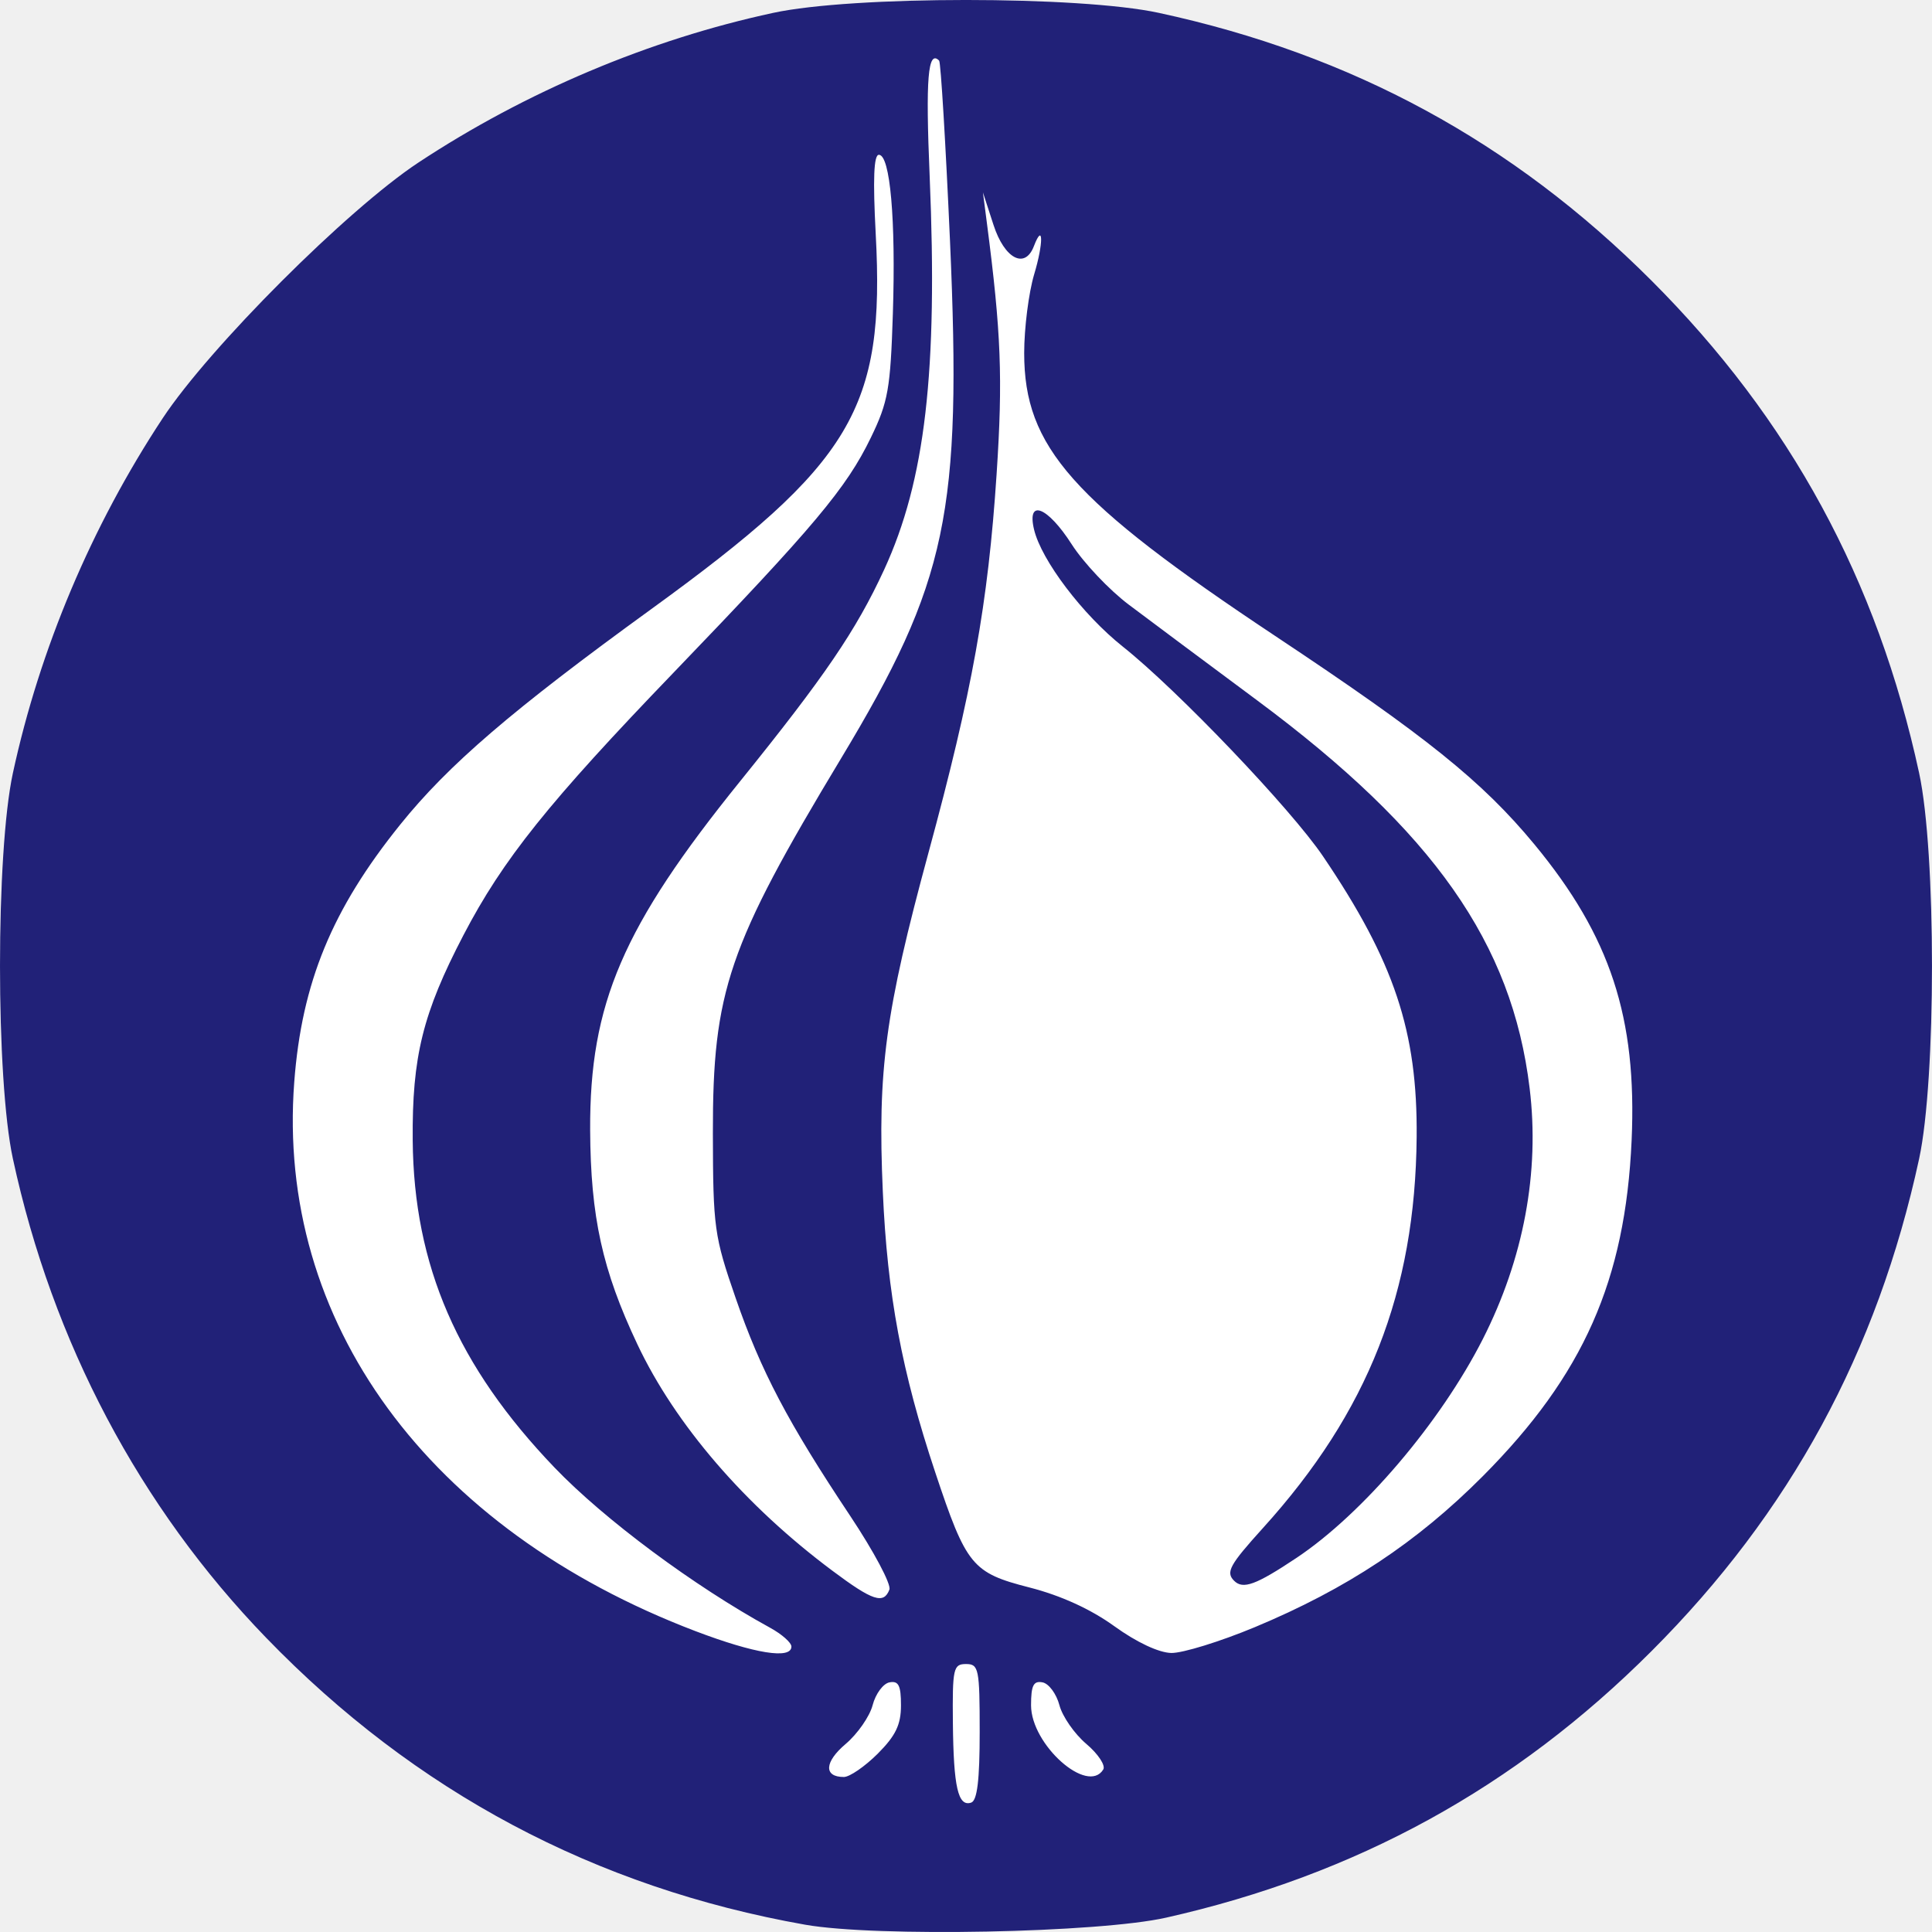
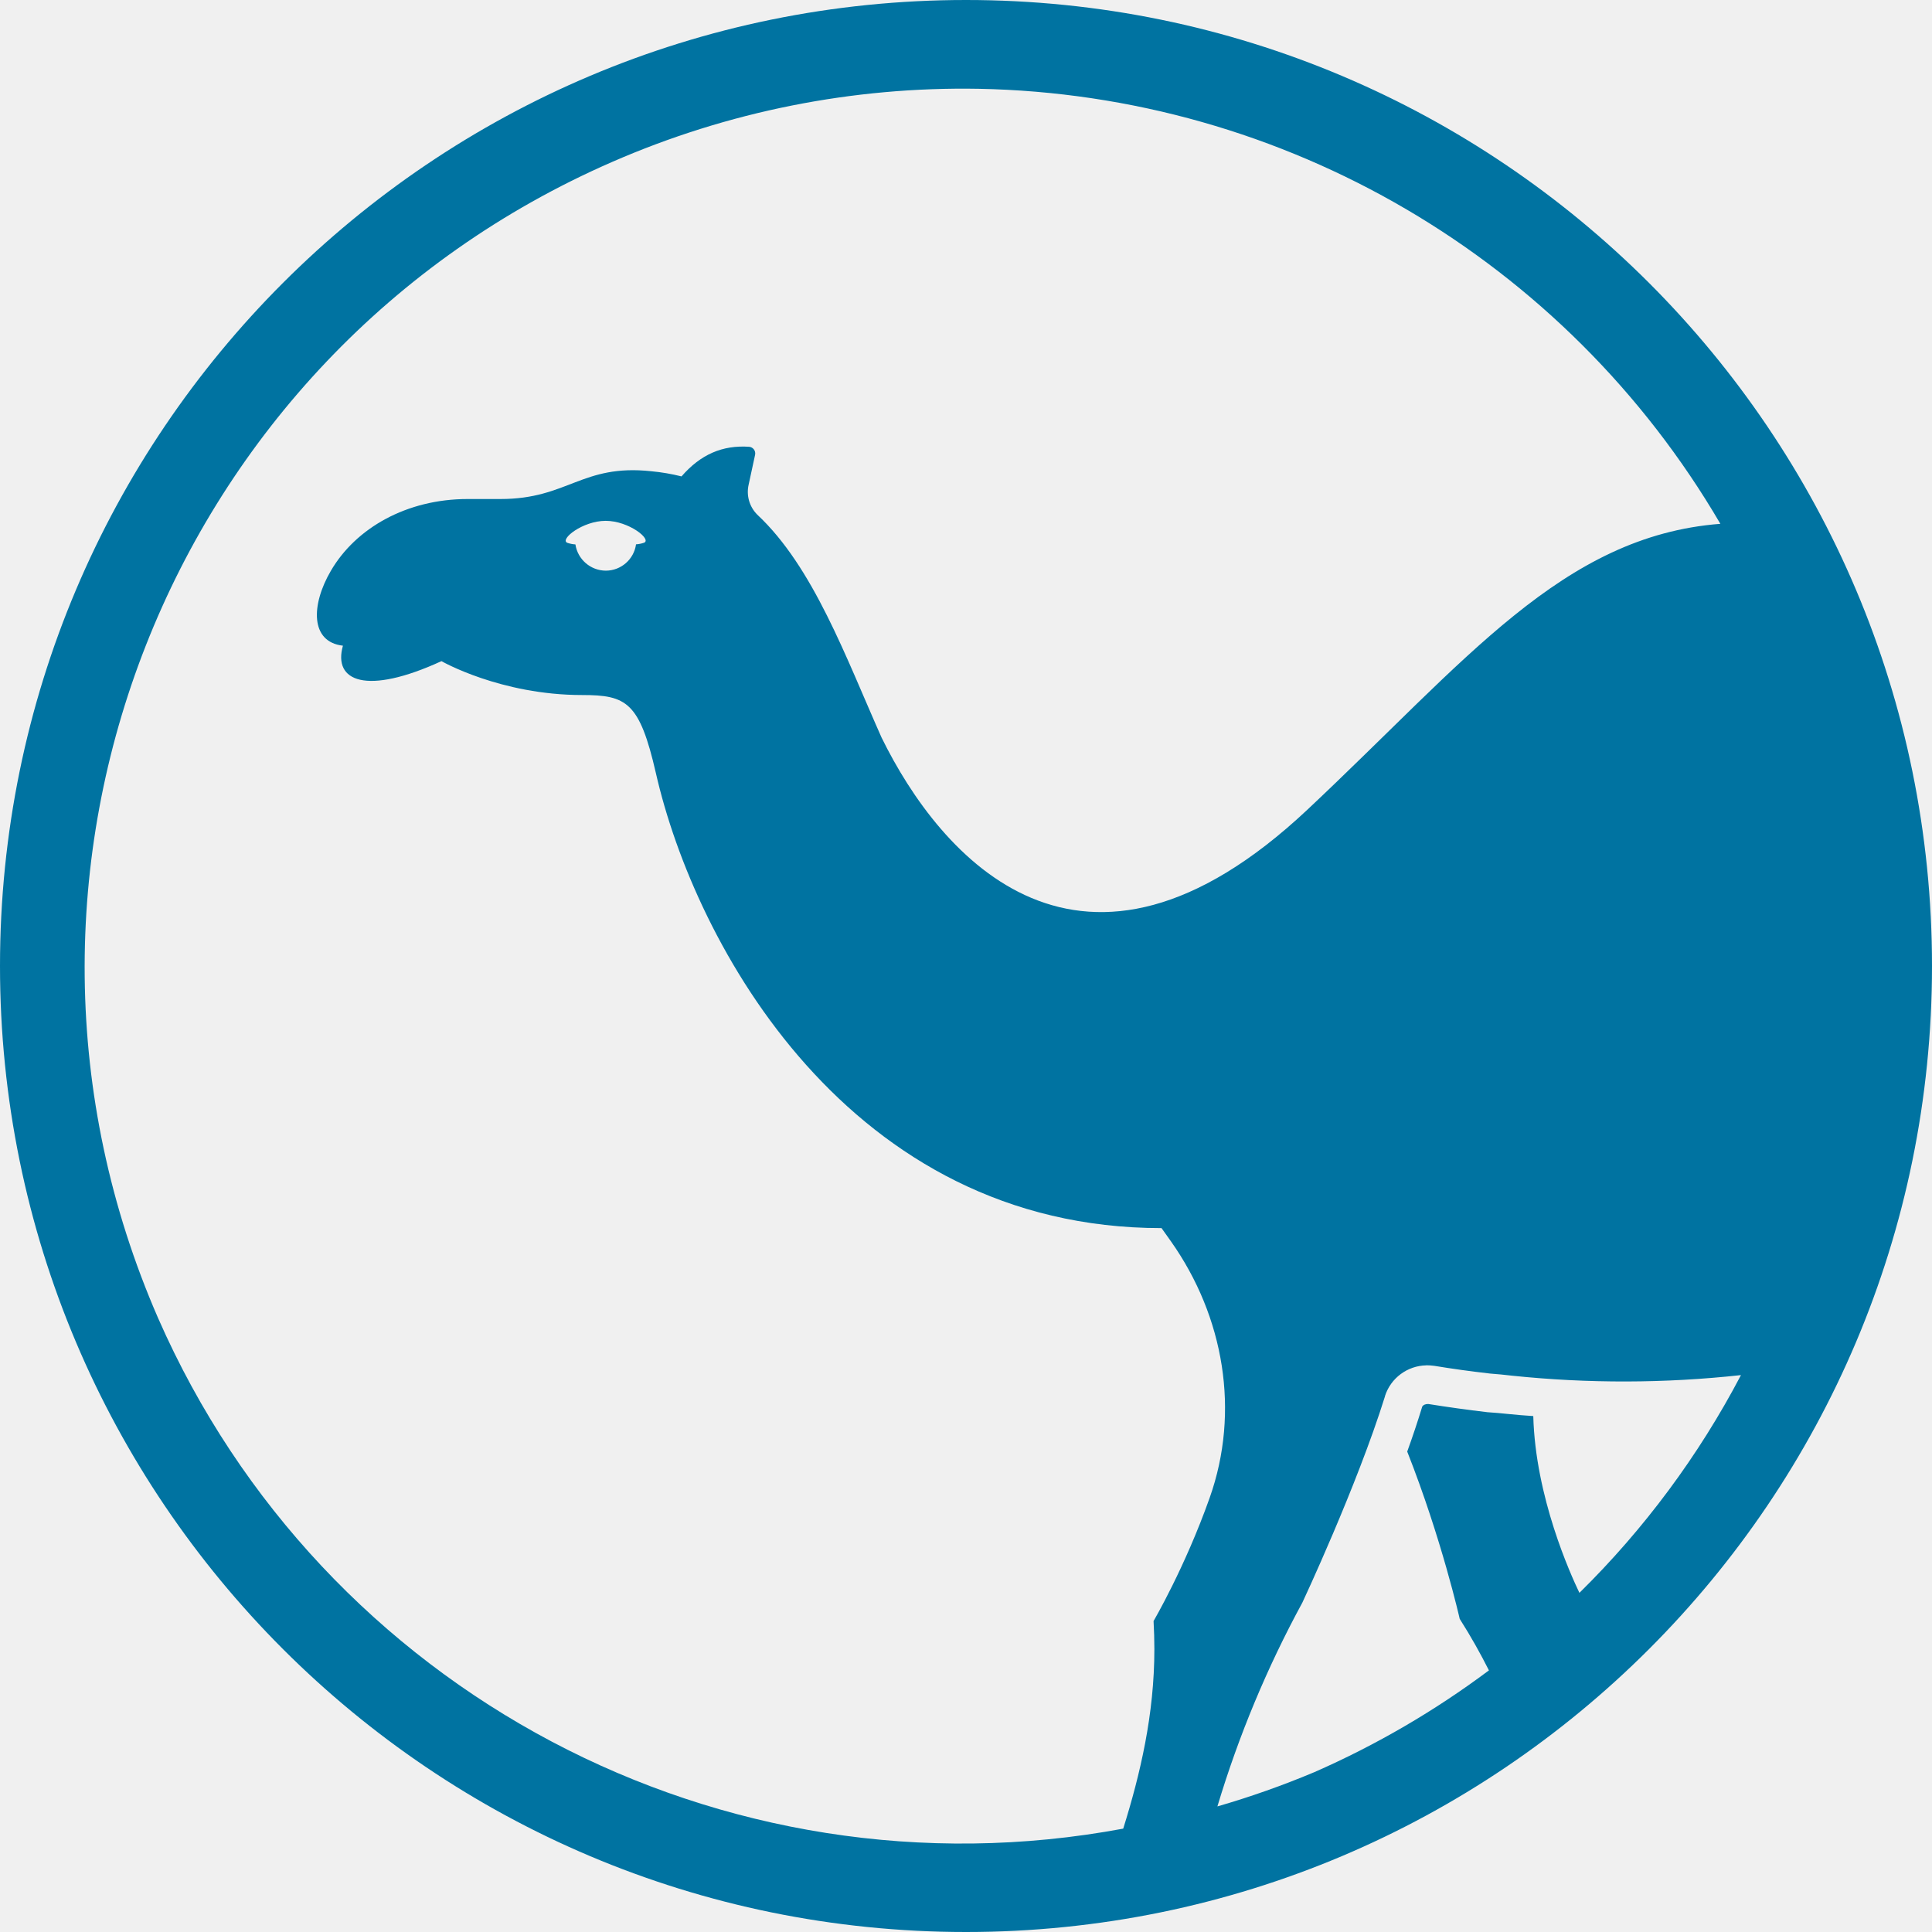
- <svg xmlns="http://www.w3.org/2000/svg" fill="none" viewBox="0 0 128 128">
-   <path d="M121.172 62.878c0-34.048-26.473-61.648-59.135-61.648C29.379 1.23 2.9 28.83 2.9 62.878s26.478 61.651 59.136 61.651c32.662 0 59.135-27.603 59.135-61.651z" fill="#fff" />
-   <path d="M53.34 127.516c-13.91-2.461-25.842-8.812-35.703-19.006C9.25 99.842 3.477 88.928.853 76.763c-1.137-5.256-1.137-20.287 0-25.54C2.629 43 6.075 34.835 10.776 27.714 13.89 23 23.004 13.888 27.716 10.773c7.123-4.7 15.293-8.15 23.514-9.921 5.253-1.137 20.286-1.137 25.543 0C89.58 3.617 100.225 9.4 109.41 18.585c9.187 9.186 14.97 19.828 17.739 32.639 1.133 5.252 1.133 20.283 0 25.54-2.769 12.806-8.552 23.448-17.739 32.634-9.038 9.041-19.55 14.812-32.147 17.65-4.467 1.009-19.238 1.297-23.923.468zm11.567-12.772c0-4.194-.062-4.497-.907-4.497-.838 0-.904.288-.869 3.897.043 4.264.343 5.572 1.211 5.284.401-.132.565-1.491.565-4.684zm-6.757 1.445c1.192-1.196 1.542-1.92 1.542-3.209 0-1.316-.16-1.635-.763-1.519-.417.078-.919.76-1.114 1.507-.194.748-1 1.904-1.783 2.57-1.418 1.196-1.472 2.192-.125 2.192.386 0 1.394-.697 2.243-1.541zm14.943 1.047c.167-.269-.339-1.036-1.122-1.698-.786-.666-1.589-1.822-1.783-2.57-.199-.747-.701-1.429-1.118-1.507-.6-.116-.76.203-.76 1.519 0 2.609 3.743 5.942 4.783 4.256zm-20.66-8.146c0-.261-.634-.822-1.41-1.246-5.054-2.769-10.985-7.176-14.28-10.61-6.433-6.71-9.33-13.388-9.4-21.678-.048-5.54.665-8.43 3.364-13.605 2.609-5.004 5.631-8.78 13.95-17.421 9.287-9.653 11.425-12.2 13.038-15.533 1.148-2.367 1.3-3.231 1.46-8.235.199-6.215-.18-10.506-.927-10.506-.339 0-.401 1.612-.21 5.234.623 11.592-1.53 15.19-14.892 24.881-9.202 6.674-13.424 10.3-16.613 14.264-4.518 5.61-6.52 10.466-7.018 17.05-1.207 15.868 8.848 29.629 26.59 36.385 3.914 1.487 6.348 1.881 6.348 1.02zm30.7-1.285c6.098-2.543 10.736-5.615 15.11-10.007 6.667-6.701 9.439-12.967 9.856-22.242.362-8.134-1.402-13.515-6.437-19.61-3.45-4.173-7.162-7.16-17.174-13.81-13.47-8.953-16.633-12.516-16.633-18.746 0-1.658.3-4.006.662-5.217.623-2.068.608-3.493-.02-1.862-.591 1.546-1.947.837-2.675-1.41l-.7-2.152.264 2.04c.942 7.242 1.06 10.276.642 16.615-.564 8.57-1.616 14.427-4.51 25.076-2.87 10.572-3.387 14.404-3.029 22.476.3 6.825 1.254 11.93 3.474 18.593 2.06 6.183 2.445 6.654 6.235 7.624 2.083.533 4.058 1.433 5.627 2.566 1.476 1.067 2.952 1.76 3.781 1.775.748.012 3.237-.755 5.526-1.709zm-1.371-3.076c-.565-.565-.3-1.048 1.912-3.493 6.97-7.694 10.094-15.641 10.183-25.906.063-6.993-1.483-11.627-6.2-18.593-2.13-3.15-9.634-11.008-13.263-13.893-2.66-2.114-5.398-5.72-5.885-7.76-.494-2.068.892-1.523 2.496.98.787 1.227 2.493 3.03 3.79 4.004 1.296.977 5.132 3.835 8.524 6.355 11.664 8.671 16.859 16.066 18.023 25.672.678 5.556-.397 11.3-3.107 16.634-2.812 5.525-7.937 11.545-12.326 14.477-2.703 1.803-3.556 2.115-4.147 1.523zm-22.837.584c.133-.343-1.036-2.535-2.593-4.875-4.128-6.191-5.924-9.606-7.598-14.454-1.414-4.085-1.492-4.641-1.504-10.883-.015-9.431 1.005-12.422 8.49-24.85 7.057-11.718 8.015-16.258 7.22-34.286-.288-6.46-.611-11.838-.72-11.95-.744-.744-.904 1.172-.627 7.67.545 12.94-.292 20.147-3.018 26.062-1.858 4.026-3.938 7.075-9.53 14.002-7.788 9.637-9.985 14.75-9.946 23.126.031 5.743.806 9.275 3.127 14.185 2.512 5.32 7.135 10.689 12.93 15.011 2.667 1.994 3.391 2.231 3.77 1.242z" fill="#212178" />
+ <svg xmlns="http://www.w3.org/2000/svg" fill="#0073A1" role="img" viewBox="0 0 24 24">
+   <path d="M12 0A12 12 0 0 0 0 12a12 12 0 0 0 12 12 12 12 0 0 0 12-12A12 12 0 0 0 12 0m.157 1.103a10.91 10.91 0 0 1 9.214 5.404c-1.962.152-3.156 1.698-5.132 3.553-2.81 2.637-4.562.582-5.288-.898-.447-1.004-.847-2.117-1.544-2.769A.4.4 0 0 1 9.3 6.02l.08-.37a.083.083 0 0 0-.074-.1c-.33-.022-.601.093-.84.368a2.5 2.5 0 0 0-.375-.064c-.863-.093-1.036.345-1.873.345H5.81c-.758 0-1.391.361-1.7.892-.248.424-.257.884.15.93-.126.445.292.62 1.224.192 0 0 .733.421 1.749.421.549 0 .712.087.914.967.486 2.138 2.404 5.655 6.282 5.655l.118.166c.659.934.86 2.113.48 3.184-.307.867-.697 1.531-.697 1.531q.01.178.01.349c0 .81-.175 1.553-.387 2.23a10.91 10.91 0 0 1-11.989-6.342A10.91 10.91 0 0 1 7.608 2.01a10.9 10.9 0 0 1 4.55-.907M7.524 6.47c.288 0 .575.231.477.272a.4.4 0 0 1-.1.02.38.38 0 0 1-.375.327.384.384 0 0 1-.378-.326.4.4 0 0 1-.101-.02c-.098-.042.19-.273.477-.273m10.193 10.49q.05 0 .101.007.326.054.694.096.135.01.269.026a13.4 13.4 0 0 0 2.846-.007 10.9 10.9 0 0 1-2.007 2.705c-.11-.23-.547-1.19-.573-2.196q-.156-.01-.313-.026-.13-.014-.256-.022a18 18 0 0 1-.735-.102h-.003c-.032 0-.06.01-.074.035l-.003.012q-.081.265-.182.544c.428 1.084.652 2.078.652 2.078.14.22.258.432.363.64a11 11 0 0 1-2.168 1.264 11 11 0 0 1-1.205.426 13.3 13.3 0 0 1 1.055-2.531s.678-1.445 1.027-2.564v-.004a.55.55 0 0 1 .512-.38" />
</svg>
